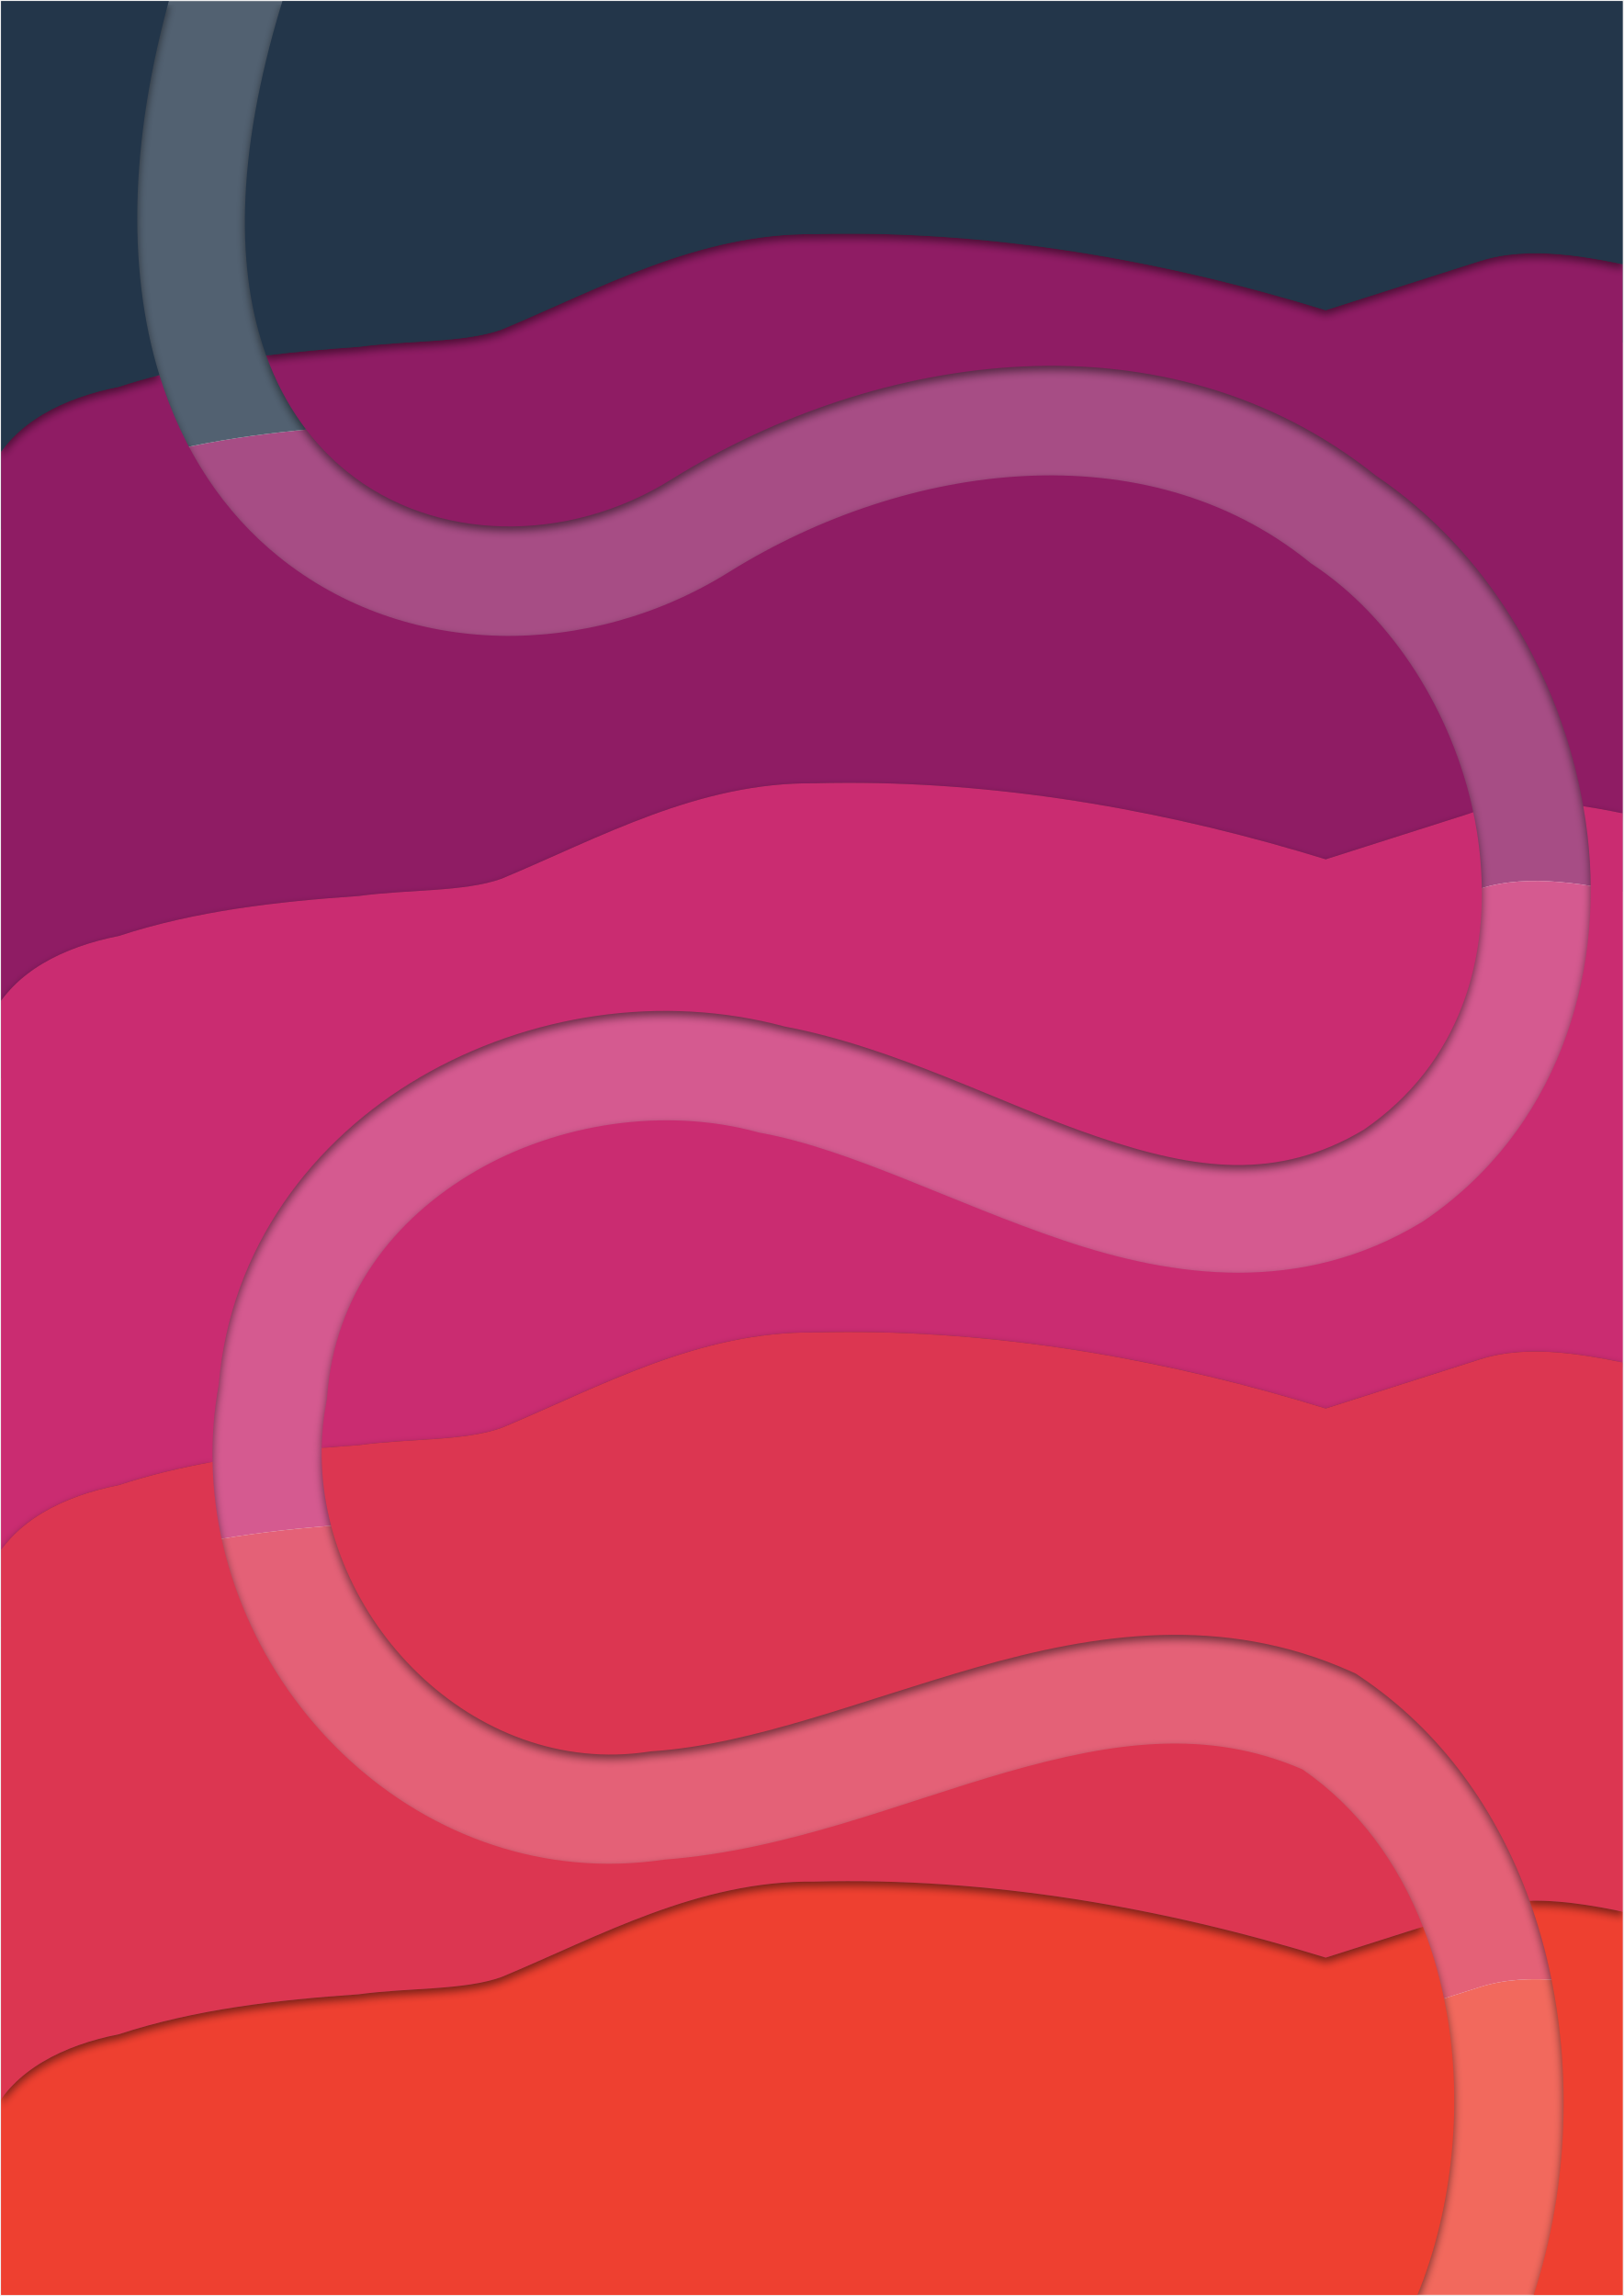
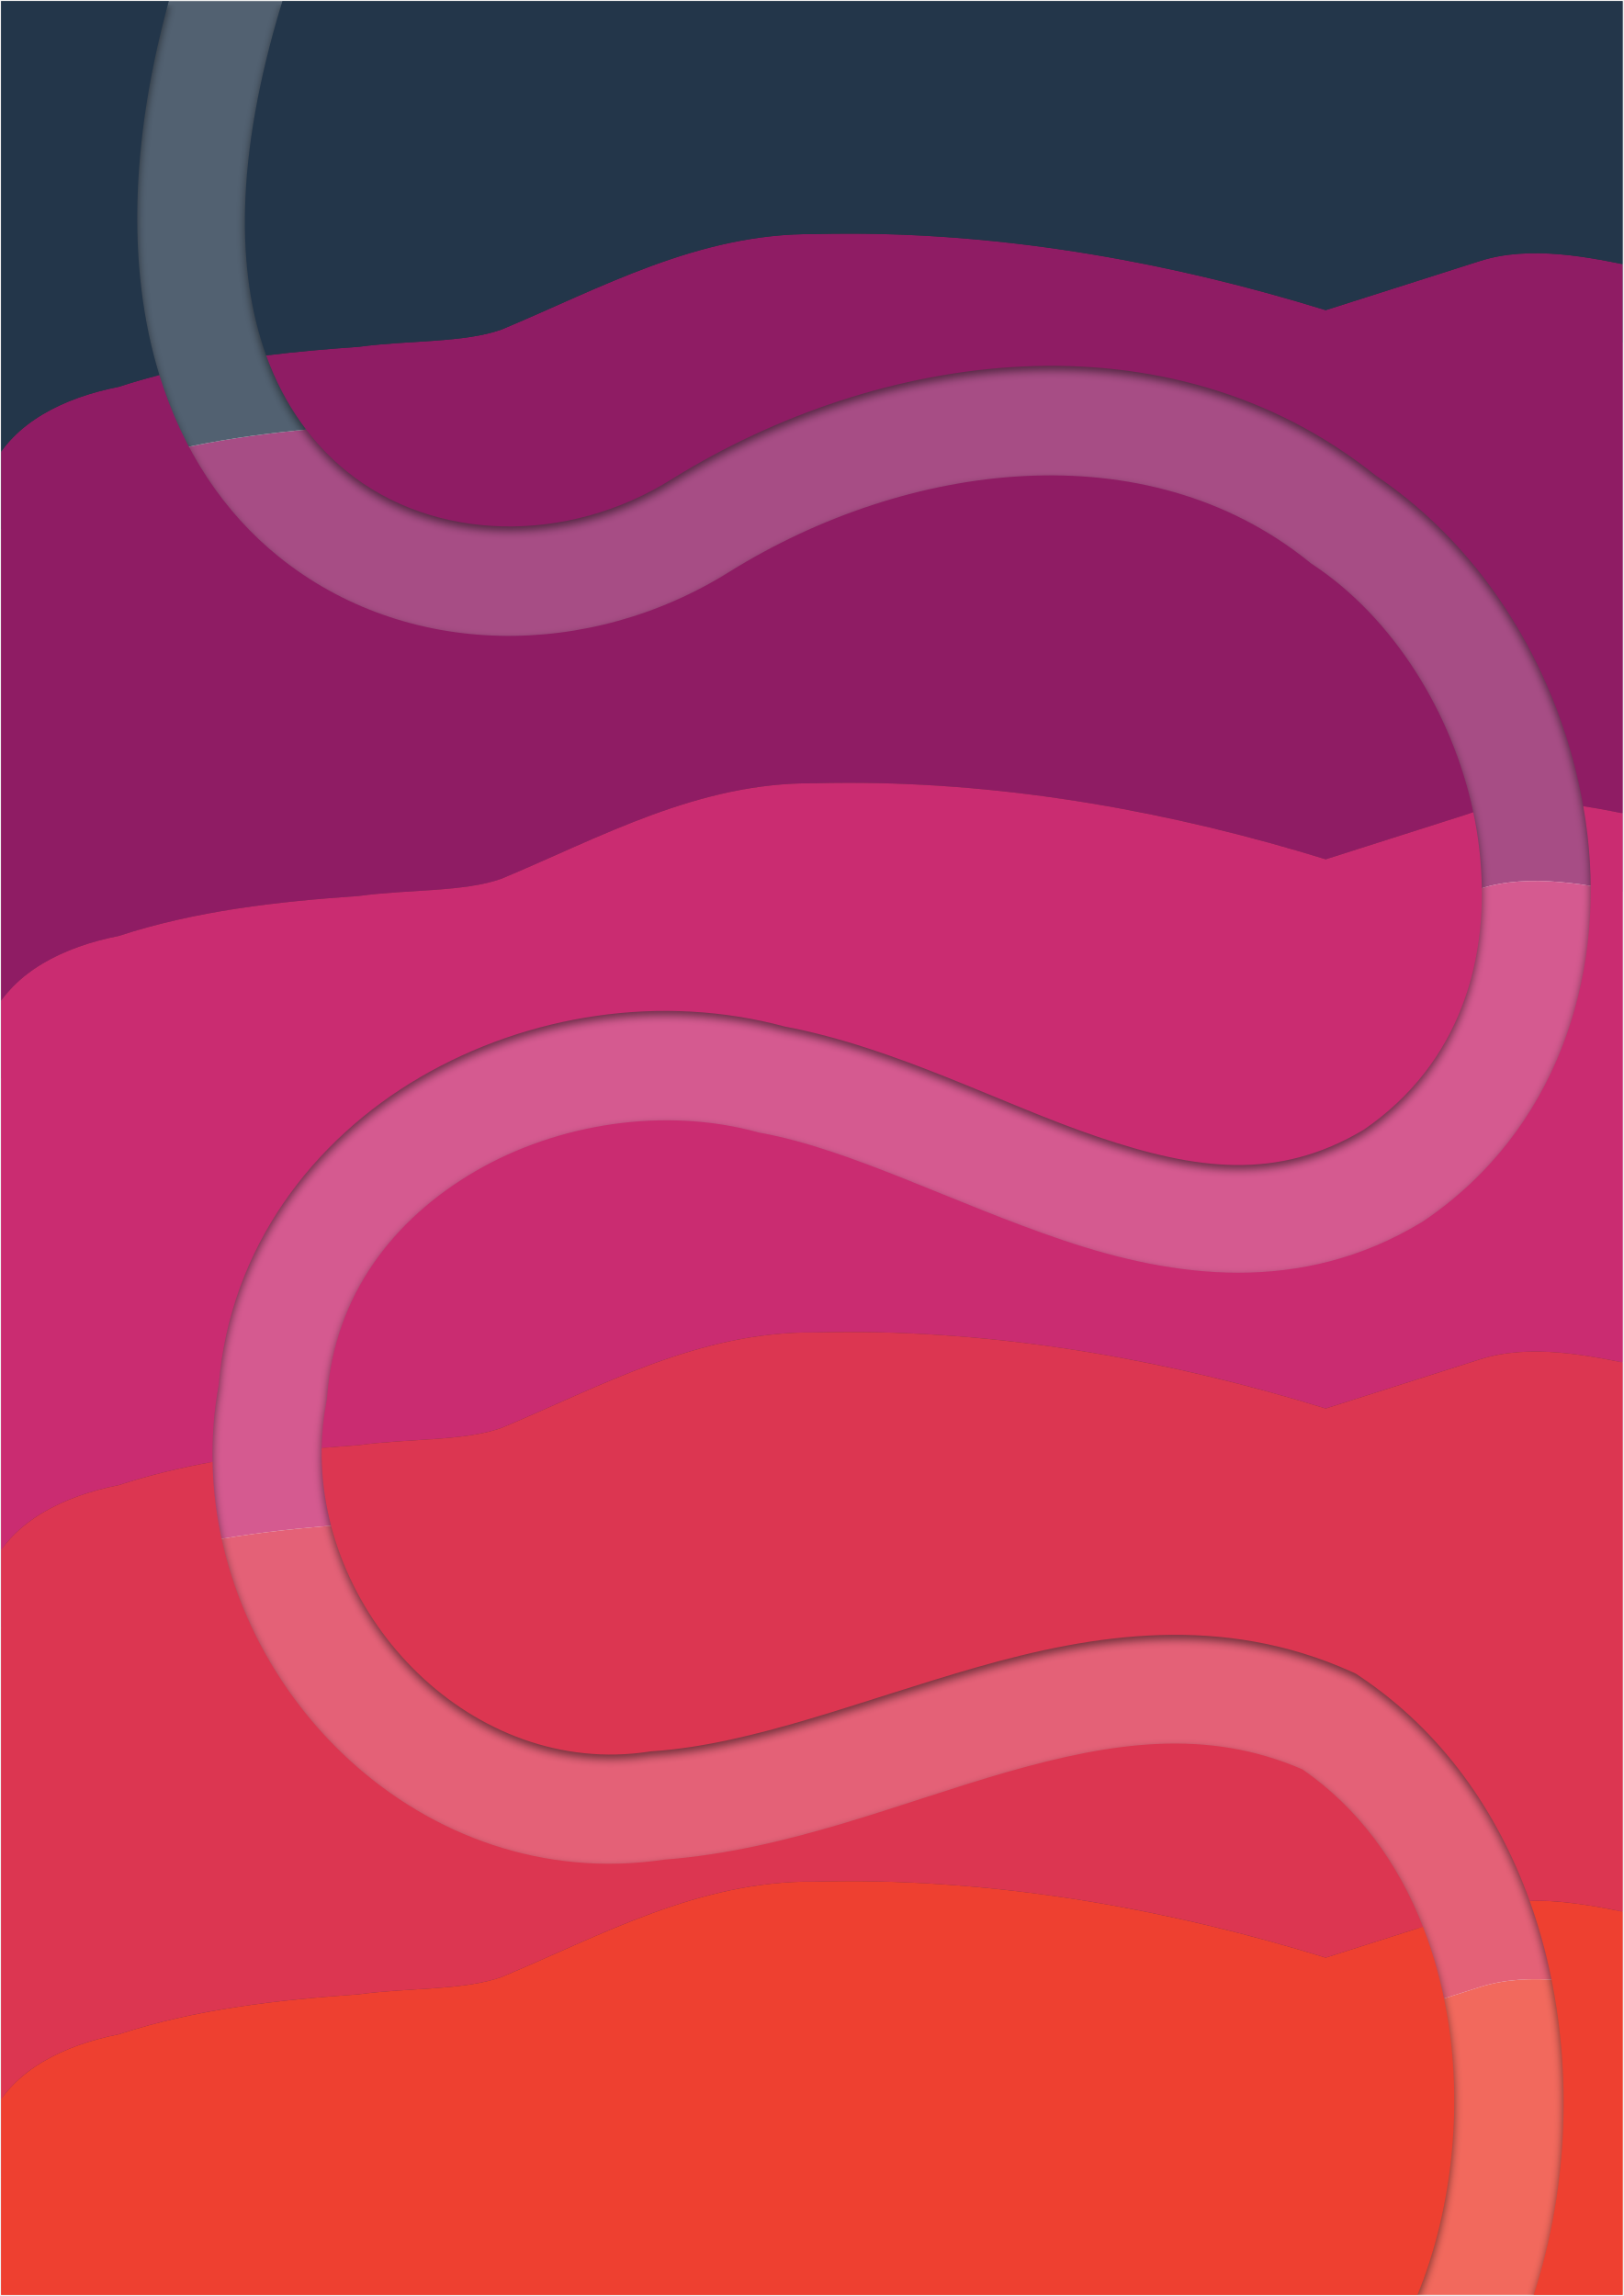
<svg xmlns="http://www.w3.org/2000/svg" width="744.094" height="1052.362" viewBox="0 0 744.094 1052.362" id="svg2" version="1.1">
  <defs id="defs4">
    <clipPath clipPathUnits="userSpaceOnUse" id="clipPath4149">
      <rect style="opacity:1;fill:none;fill-opacity:1;fill-rule:evenodd;stroke:#1026ab;stroke-width:4;stroke-linecap:round;stroke-linejoin:round;stroke-miterlimit:4;stroke-dasharray:none;stroke-opacity:1" id="rect4151" width="602.051" height="216.173" x="76.772" y="177.57" />
    </clipPath>
-     <filter style="color-interpolation-filters:sRGB" id="filter4614">
+     <filter style="color-interpolation-filters:sRGB;" id="filter4614">
      <feFlood flood-opacity="0.498" flood-color="rgb(0,0,0)" result="flood" id="feFlood4616" />
      <feComposite in="flood" in2="SourceGraphic" operator="in" result="composite1" id="feComposite4618" />
      <feGaussianBlur in="composite1" stdDeviation="2" result="blur" id="feGaussianBlur4620" />
      <feOffset dx="0" dy="2" result="offset" id="feOffset4622" />
      <feComposite in="SourceGraphic" in2="offset" operator="over" result="composite2" id="feComposite4624" />
    </filter>
    <clipPath clipPathUnits="userSpaceOnUse" id="clipPath4635">
      <rect style="opacity:1;fill:none;fill-opacity:0.784;fill-rule:evenodd;stroke:#ffffff;stroke-width:0.987;stroke-linecap:round;stroke-linejoin:miter;stroke-miterlimit:4;stroke-dasharray:none;stroke-opacity:1" id="rect4637" width="743.107" height="1051.375" x="0.494" y="0.494" />
    </clipPath>
    <clipPath clipPathUnits="userSpaceOnUse" id="clipPath4639">
      <rect style="opacity:1;fill:none;fill-opacity:0.784;fill-rule:evenodd;stroke:#ffffff;stroke-width:0.987;stroke-linecap:round;stroke-linejoin:miter;stroke-miterlimit:4;stroke-dasharray:none;stroke-opacity:1" id="rect4641" width="743.107" height="1051.375" x="0.494" y="16.494" />
    </clipPath>
-     <clipPath clipPathUnits="userSpaceOnUse" id="clipPath4706">
-       <rect style="opacity:1;fill:#f2695d;fill-opacity:0.154;fill-rule:evenodd;stroke:#ffffff;stroke-width:0.999;stroke-linecap:round;stroke-linejoin:miter;stroke-miterlimit:4;stroke-dasharray:none;stroke-opacity:1" id="rect4708" width="743.096" height="1051.363" x="0.499" y="0.499" />
+     <clipPath clipPathUnits="userSpaceOnUse" id="clipPath4855">
+       <rect style="opacity:1;fill:#f2695d;fill-opacity:0.308;fill-rule:evenodd;stroke:#ffffff;stroke-width:1.001;stroke-linecap:round;stroke-linejoin:miter;stroke-miterlimit:4;stroke-dasharray:none;stroke-opacity:1" id="rect4857" width="743.094" height="1051.361" x="0.501" y="0.501" />
    </clipPath>
-     <clipPath clipPathUnits="userSpaceOnUse" id="clipPath4710">
-       <rect style="opacity:1;fill:#f2695d;fill-opacity:0.154;fill-rule:evenodd;stroke:#ffffff;stroke-width:0.999;stroke-linecap:round;stroke-linejoin:miter;stroke-miterlimit:4;stroke-dasharray:none;stroke-opacity:1" id="rect4712" width="743.096" height="1051.363" x="0.499" y="0.499" />
+     <clipPath clipPathUnits="userSpaceOnUse" id="clipPath4859">
+       <rect style="opacity:1;fill:#f2695d;fill-opacity:0.308;fill-rule:evenodd;stroke:#ffffff;stroke-width:1.001;stroke-linecap:round;stroke-linejoin:miter;stroke-miterlimit:4;stroke-dasharray:none;stroke-opacity:1" id="rect4861" width="743.094" height="1051.361" x="0.501" y="0.501" />
    </clipPath>
  </defs>
-   <g id="layer1" transform="translate(0,-2.6171874e-6)">
-     <g id="g4699" clip-path="url(#clipPath4710)">
+   <g id="layer1">
+     <g id="g4818" clip-path="url(#clipPath4859)">
      <path id="path4397" style="fill:#f2695d;fill-opacity:1;stroke:none;stroke-width:1.117;stroke-opacity:1" d="m 607.531,933.274 70.802,-22.557 c 22.686,-7.228 49.846,-1.983 73.448,3.248 L 798,1137.862 l -845,0 43.418,-132.935 C 6.387,984.943 28.77,973.452 54.425,968.406 89.489,956.913 126.921,952.637 164.386,950.081 c 22.907,-3.107 48.219,-1.767 65.455,-7.917 45.268,-18.903 90.191,-44.259 143.404,-43.744 80.154,-2.076 159.794,11.847 234.286,34.853" />
      <path id="path4399" style="fill:#a74d85;fill-opacity:1;stroke:none;stroke-width:1.117;stroke-opacity:1" d="m 607.531,178.163 70.802,-22.557 c 22.686,-7.228 49.846,-1.983 73.448,3.248 l -2e-5,251.704 c -23.602,-5.231 -50.762,-10.476 -73.448,-3.248 l -70.802,22.557 m 2e-5,-251.704 C 533.039,155.156 453.4,141.234 373.245,143.31 c -53.212,-0.515 -98.136,24.84 -143.404,43.744 -17.236,6.15 -42.548,4.81 -65.455,7.917 -37.465,2.556 -74.897,6.832 -109.961,18.325 -25.655,5.046 -48.038,16.537 -58.007,36.521 l -1.87e-5,251.704 C 6.387,481.536 28.77,470.045 54.425,464.999 89.489,453.506 126.921,449.23 164.386,446.674 c 22.907,-3.107 48.219,-1.767 65.455,-7.917 45.268,-18.903 90.191,-44.259 143.404,-43.744 80.154,-2.076 159.794,11.847 234.286,34.853" />
      <path id="path4401" style="fill:#526171;fill-opacity:1;stroke:none;stroke-width:1.117;stroke-opacity:1" d="m 607.531,178.163 70.802,-22.557 c 22.686,-7.228 49.846,-1.983 73.448,3.248 l 86.345,-172.991 -888.126,0 46.418,263.954 C 6.387,229.832 28.77,218.341 54.425,213.295 89.49,201.802 126.921,197.527 164.386,194.97 c 22.907,-3.107 48.219,-1.767 65.455,-7.917 45.268,-18.903 90.191,-44.259 143.404,-43.744 80.154,-2.076 159.794,11.847 234.286,34.853" />
      <path id="path4403" style="fill:#d55a90;fill-opacity:1;stroke:none;stroke-width:1.117;stroke-opacity:1" d="m 607.531,681.57 70.802,-22.557 c 22.686,-7.228 49.846,-1.983 73.448,3.248 l 0,-251.704 c -23.602,-5.231 -50.762,-10.476 -73.448,-3.248 l -70.802,22.557 m 0,251.704 C 533.039,658.564 453.4,644.641 373.245,646.717 c -53.212,-0.515 -98.136,24.84 -143.404,43.744 -17.236,6.15 -42.548,4.81 -65.455,7.917 -37.465,2.556 -74.897,6.832 -109.961,18.325 -25.655,5.046 -48.038,16.537 -58.007,36.521 l 0,-251.704 C 6.387,481.536 28.77,470.045 54.425,464.999 89.489,453.506 126.921,449.23 164.386,446.674 c 22.907,-3.107 48.219,-1.767 65.455,-7.917 45.268,-18.903 90.191,-44.259 143.404,-43.744 80.154,-2.076 159.794,11.847 234.286,34.853" />
      <path id="path4405" style="fill:#e46177;fill-opacity:1;stroke:none;stroke-width:1.117;stroke-opacity:1" d="M 607.531,933.274 C 533.039,910.267 453.4,896.345 373.245,898.421 c -53.212,-0.515 -98.136,24.84 -143.404,43.744 -17.236,6.15 -42.548,4.81 -65.455,7.917 -37.465,2.556 -74.897,6.832 -109.961,18.325 -25.655,5.046 -48.038,16.537 -58.007,36.521 l 0,-251.704 C 6.387,733.24 28.77,721.749 54.425,716.703 89.489,705.209 126.921,700.934 164.386,698.378 c 22.907,-3.107 48.219,-1.767 65.455,-7.917 45.268,-18.903 90.191,-44.259 143.404,-43.744 80.154,-2.076 159.794,11.847 234.286,34.853 m 0,0 70.802,-22.557 c 22.686,-7.228 49.846,-1.983 73.448,3.248 l 0,251.704 c -23.602,-5.231 -50.762,-10.476 -73.448,-3.248 l -70.802,22.557" />
    </g>
-     <g id="g4692" clip-path="url(#clipPath4706)">
-       <path id="path4217" d="m 388.268,862.217 c -5.005,0.006 -10.012,0.073 -15.021,0.203 -53.212,-0.515 -98.136,24.841 -143.404,43.744 -17.236,6.15 -42.548,4.811 -65.455,7.918 -37.465,2.556 -74.897,6.831 -109.961,18.324 -25.655,5.046 -48.039,16.537 -58.008,36.521 L -47,1101.861 l 685.338,0 a 25.003,25.003 0 0 1 -0.719,-28.719 l 8.287,-12.83 c 18.49,-39.8 25.236,-90.738 17.201,-137.182 -2.41,-13.931 -6.087,-27.372 -11.037,-40.047 l -44.539,14.189 C 537.695,875.705 463.335,862.12 388.268,862.217 Z m 317.051,8.973 c -1.452,-0.022 -2.898,-0.012 -4.338,0.021 5.065,14.103 8.847,28.672 11.395,43.398 9.917,57.327 2.061,117.845 -21.744,168.215 l -0.707,1.494 -10.305,15.953 a 25.003,25.003 0 0 1 -1.09,1.59 l 119.471,0 -46.219,-223.896 c -14.751,-3.269 -30.893,-6.544 -46.463,-6.775 z" style="fill:#ee4030;fill-opacity:1;stroke:none;stroke-width:1.117;stroke-opacity:1;filter:url(#filter4614)" />
-       <path id="path4219" d="m 388.268,107.105 c -5.005,0.006 -10.012,0.075 -15.021,0.205 -53.212,-0.515 -98.136,24.839 -143.404,43.742 -17.236,6.15 -42.548,4.811 -65.455,7.918 -14.184,0.968 -28.364,2.184 -42.412,3.943 8.411,23.32 21.606,40.748 36.998,53.207 40.078,32.441 101.293,33.486 149.053,3.41 l 0.068,-0.043 0.066,-0.043 c 94.294,-58.54 226.473,-78.201 322.33,-1.461 51.126,34.431 84.614,91.437 95.082,151.553 8.945,1.302 17.804,3.157 26.209,5.02 l 0,-251.703 c -23.602,-5.231 -50.763,-10.476 -73.449,-3.248 l -70.801,22.557 C 537.695,120.594 463.335,107.009 388.268,107.105 Z M 73.041,171.906 c -6.268,1.599 -12.479,3.378 -18.615,5.389 -25.655,5.046 -48.039,16.537 -58.008,36.521 l 0,251.703 c 9.969,-19.984 32.353,-31.475 58.008,-36.521 35.064,-11.493 72.496,-15.768 109.961,-18.324 22.907,-3.107 48.219,-1.766 65.455,-7.916 45.268,-18.903 90.192,-44.259 143.404,-43.744 80.154,-2.076 159.793,11.847 234.285,34.854 l 67.633,-21.549 C 665.554,326.801 638.472,283.225 601.713,258.844 l -0.975,-0.646 -0.91,-0.736 c -74.792,-60.381 -184.281,-45.831 -265.295,4.465 -64.412,40.488 -148.482,40.441 -207.02,-6.941 -24.634,-19.94 -43.633,-47.869 -54.473,-83.078 z" style="fill:#8f1c64;fill-opacity:1;stroke:none;stroke-width:1.117;stroke-opacity:1;filter:url(#filter4614)" />
-       <path id="path4269" d="M -50,-50.139 -3.582,213.816 C 6.387,193.832 28.771,182.341 54.426,177.295 60.562,175.284 66.773,173.505 73.041,171.906 58.105,123.39 58.664,61.05 81.348,-13.271 a 25.003,25.003 0 0 1 23.543,-18.039 25.003,25.003 0 0 1 24.279,32.633 C 107.31,72.947 108.486,125.515 121.975,162.914 c 14.048,-1.759 28.228,-2.976 42.412,-3.943 22.907,-3.107 48.219,-1.768 65.455,-7.918 45.268,-18.903 90.192,-44.257 143.404,-43.742 80.154,-2.076 159.793,11.845 234.285,34.852 l 70.801,-22.557 c 22.686,-7.228 49.847,-1.983 73.449,3.248 l 86.346,-172.992 -888.127,0 z" style="fill:#23364a;fill-opacity:1;stroke:none;stroke-width:1.117;stroke-opacity:1;filter:url(#filter4614)" />
-       <path id="path4273" d="m 388.268,358.811 c -5.005,0.006 -10.012,0.073 -15.021,0.203 -53.212,-0.515 -98.136,24.841 -143.404,43.744 -17.236,6.15 -42.548,4.81 -65.455,7.916 -37.465,2.556 -74.897,6.831 -109.961,18.324 -25.655,5.046 -48.039,16.537 -58.008,36.521 l 0,251.705 c 9.969,-19.984 32.353,-31.475 58.008,-36.521 13.997,-4.588 28.374,-8.011 42.977,-10.648 -0.225,-11.717 0.673,-23.583 2.844,-35.467 5.221,-62.793 43.238,-112.281 92.393,-140.924 49.403,-28.788 110.502,-38.334 166.898,-23.172 51.781,9.838 99.345,35.656 143.783,50.648 44.659,15.066 82.123,20.31 121.697,-3.359 43.715,-29.98 58.782,-78.169 52.838,-129.146 -0.635,-5.448 -1.547,-10.895 -2.691,-16.316 l -67.633,21.549 C 537.695,372.299 463.335,358.714 388.268,358.811 Z m 337.305,10.727 c 0.77,4.422 1.429,8.859 1.947,13.307 7.623,65.374 -14.027,135.336 -74.926,176.68 l -0.539,0.365 -0.561,0.34 c -55.457,33.557 -113.67,25.321 -164.156,8.289 -50.486,-17.032 -97.339,-41.662 -138.361,-49.188 l -1.029,-0.189 -1.012,-0.273 c -42.343,-11.5 -91.191,-4.106 -129.123,17.998 -37.932,22.104 -64.454,57.096 -67.867,102.934 l -0.105,1.42 -0.268,1.4 c -1.338,7.024 -2.037,14.063 -2.166,21.062 5.655,-0.484 11.316,-0.918 16.98,-1.305 22.907,-3.107 48.219,-1.766 65.455,-7.916 45.268,-18.903 90.192,-44.259 143.404,-43.744 80.154,-2.076 159.793,11.847 234.285,34.854 l 70.801,-22.557 c 22.686,-7.228 49.847,-1.983 73.449,3.248 l 0,-251.705 c -8.405,-1.863 -17.264,-3.717 -26.209,-5.02 z" style="fill:#ca2c71;fill-opacity:1;stroke:none;stroke-width:1.117;stroke-opacity:1;filter:url(#filter4614)" />
-       <path id="path4275" d="m 388.268,610.514 c -5.005,0.006 -10.012,0.073 -15.021,0.203 -53.212,-0.515 -98.136,24.841 -143.404,43.744 -17.236,6.15 -42.548,4.809 -65.455,7.916 -5.664,0.386 -11.326,0.821 -16.98,1.305 -1.441,78.206 69.709,151.319 149.918,139.189 l 1.004,-0.15 1.014,-0.07 c 45.842,-3.162 95.533,-23.42 148.639,-38.572 53.106,-15.152 111.968,-24.61 171.369,2.139 l 1.895,0.854 1.729,1.154 c 37.898,25.32 63.355,62.191 78.008,102.986 16.887,-0.396 34.674,3.18 50.801,6.754 l 0,-251.703 c -23.602,-5.231 -50.763,-10.476 -73.449,-3.248 l -70.801,22.557 C 537.695,624.002 463.335,610.417 388.268,610.514 Z M 97.402,670.055 c -14.603,2.637 -28.98,6.061 -42.977,10.648 -25.655,5.046 -48.039,16.537 -58.008,36.521 l 0,251.703 c 9.969,-19.984 32.353,-31.475 58.008,-36.521 35.064,-11.493 72.496,-15.768 109.961,-18.324 22.907,-3.107 48.219,-1.768 65.455,-7.918 45.268,-18.903 90.192,-44.259 143.404,-43.744 80.154,-2.076 159.793,11.847 234.285,34.854 l 44.539,-14.189 C 640.622,853.768 622.328,828.567 596.895,811.012 553.227,792.084 510.182,798.325 461.699,812.158 413.002,826.052 361.095,848.069 304.502,852.346 194.209,868.83 99.431,775.528 97.402,670.055 Z" style="fill:#dc3651;fill-opacity:1;stroke:none;stroke-width:1.117;stroke-opacity:1;filter:url(#filter4614)" />
+     <g id="g4451" style="filter:url(#filter4614)" clip-path="url(#clipPath4855)">
+       <path id="path4217" d="m 388.268,862.217 c -5.005,0.006 -10.012,0.073 -15.021,0.203 -53.212,-0.515 -98.136,24.841 -143.404,43.744 -17.236,6.15 -42.548,4.811 -65.455,7.918 -37.465,2.556 -74.897,6.831 -109.961,18.324 -25.655,5.046 -48.039,16.537 -58.008,36.521 L -47,1101.861 l 685.338,0 a 25.003,25.003 0 0 1 -0.719,-28.719 l 8.287,-12.83 c 18.49,-39.8 25.236,-90.738 17.201,-137.182 -2.41,-13.931 -6.087,-27.372 -11.037,-40.047 l -44.539,14.189 C 537.695,875.705 463.335,862.12 388.268,862.217 Z m 317.051,8.973 c -1.452,-0.022 -2.898,-0.012 -4.338,0.021 5.065,14.103 8.847,28.672 11.395,43.398 9.917,57.327 2.061,117.845 -21.744,168.215 l -0.707,1.494 -10.305,15.953 a 25.003,25.003 0 0 1 -1.09,1.59 l 119.471,0 -46.219,-223.896 c -14.751,-3.269 -30.893,-6.544 -46.463,-6.775 z" style="fill:#ee4030;fill-opacity:1;stroke:none;stroke-width:1.117;stroke-opacity:1" />
+       <path id="path4219" d="m 388.268,107.105 c -5.005,0.006 -10.012,0.075 -15.021,0.205 -53.212,-0.515 -98.136,24.839 -143.404,43.742 -17.236,6.15 -42.548,4.811 -65.455,7.918 -14.184,0.968 -28.364,2.184 -42.412,3.943 8.411,23.32 21.606,40.748 36.998,53.207 40.078,32.441 101.293,33.486 149.053,3.41 l 0.068,-0.043 0.066,-0.043 c 94.294,-58.54 226.473,-78.201 322.33,-1.461 51.126,34.431 84.614,91.437 95.082,151.553 8.945,1.302 17.804,3.157 26.209,5.02 l 0,-251.703 c -23.602,-5.231 -50.763,-10.476 -73.449,-3.248 l -70.801,22.557 C 537.695,120.594 463.335,107.009 388.268,107.105 Z M 73.041,171.906 c -6.268,1.599 -12.479,3.378 -18.615,5.389 -25.655,5.046 -48.039,16.537 -58.008,36.521 l 0,251.703 c 9.969,-19.984 32.353,-31.475 58.008,-36.521 35.064,-11.493 72.496,-15.768 109.961,-18.324 22.907,-3.107 48.219,-1.766 65.455,-7.916 45.268,-18.903 90.192,-44.259 143.404,-43.744 80.154,-2.076 159.793,11.847 234.285,34.854 l 67.633,-21.549 C 665.554,326.801 638.472,283.225 601.713,258.844 l -0.975,-0.646 -0.91,-0.736 c -74.792,-60.381 -184.281,-45.831 -265.295,4.465 -64.412,40.488 -148.482,40.441 -207.02,-6.941 -24.634,-19.94 -43.633,-47.869 -54.473,-83.078 z" style="fill:#8f1c64;fill-opacity:1;stroke:none;stroke-width:1.117;stroke-opacity:1" />
+       <path id="path4269" d="M -50,-50.139 -3.582,213.816 C 6.387,193.832 28.771,182.341 54.426,177.295 60.562,175.284 66.773,173.505 73.041,171.906 58.105,123.39 58.664,61.05 81.348,-13.271 a 25.003,25.003 0 0 1 23.543,-18.039 25.003,25.003 0 0 1 24.279,32.633 C 107.31,72.947 108.486,125.515 121.975,162.914 c 14.048,-1.759 28.228,-2.976 42.412,-3.943 22.907,-3.107 48.219,-1.768 65.455,-7.918 45.268,-18.903 90.192,-44.257 143.404,-43.742 80.154,-2.076 159.793,11.845 234.285,34.852 l 70.801,-22.557 c 22.686,-7.228 49.847,-1.983 73.449,3.248 l 86.346,-172.992 -888.127,0 z" style="fill:#23364a;fill-opacity:1;stroke:none;stroke-width:1.117;stroke-opacity:1" />
+       <path id="path4273" d="m 388.268,358.811 c -5.005,0.006 -10.012,0.073 -15.021,0.203 -53.212,-0.515 -98.136,24.841 -143.404,43.744 -17.236,6.15 -42.548,4.81 -65.455,7.916 -37.465,2.556 -74.897,6.831 -109.961,18.324 -25.655,5.046 -48.039,16.537 -58.008,36.521 l 0,251.705 c 9.969,-19.984 32.353,-31.475 58.008,-36.521 13.997,-4.588 28.374,-8.011 42.977,-10.648 -0.225,-11.717 0.673,-23.583 2.844,-35.467 5.221,-62.793 43.238,-112.281 92.393,-140.924 49.403,-28.788 110.502,-38.334 166.898,-23.172 51.781,9.838 99.345,35.656 143.783,50.648 44.659,15.066 82.123,20.31 121.697,-3.359 43.715,-29.98 58.782,-78.169 52.838,-129.146 -0.635,-5.448 -1.547,-10.895 -2.691,-16.316 l -67.633,21.549 C 537.695,372.299 463.335,358.714 388.268,358.811 Z m 337.305,10.727 c 0.77,4.422 1.429,8.859 1.947,13.307 7.623,65.374 -14.027,135.336 -74.926,176.68 l -0.539,0.365 -0.561,0.34 c -55.457,33.557 -113.67,25.321 -164.156,8.289 -50.486,-17.032 -97.339,-41.662 -138.361,-49.188 l -1.029,-0.189 -1.012,-0.273 c -42.343,-11.5 -91.191,-4.106 -129.123,17.998 -37.932,22.104 -64.454,57.096 -67.867,102.934 l -0.105,1.42 -0.268,1.4 c -1.338,7.024 -2.037,14.063 -2.166,21.062 5.655,-0.484 11.316,-0.918 16.98,-1.305 22.907,-3.107 48.219,-1.766 65.455,-7.916 45.268,-18.903 90.192,-44.259 143.404,-43.744 80.154,-2.076 159.793,11.847 234.285,34.854 l 70.801,-22.557 c 22.686,-7.228 49.847,-1.983 73.449,3.248 l 0,-251.705 c -8.405,-1.863 -17.264,-3.717 -26.209,-5.02 z" style="fill:#ca2c71;fill-opacity:1;stroke:none;stroke-width:1.117;stroke-opacity:1" />
+       <path id="path4275" d="m 388.268,610.514 c -5.005,0.006 -10.012,0.073 -15.021,0.203 -53.212,-0.515 -98.136,24.841 -143.404,43.744 -17.236,6.15 -42.548,4.809 -65.455,7.916 -5.664,0.386 -11.326,0.821 -16.98,1.305 -1.441,78.206 69.709,151.319 149.918,139.189 l 1.004,-0.15 1.014,-0.07 c 45.842,-3.162 95.533,-23.42 148.639,-38.572 53.106,-15.152 111.968,-24.61 171.369,2.139 l 1.895,0.854 1.729,1.154 c 37.898,25.32 63.355,62.191 78.008,102.986 16.887,-0.396 34.674,3.18 50.801,6.754 l 0,-251.703 c -23.602,-5.231 -50.763,-10.476 -73.449,-3.248 l -70.801,22.557 C 537.695,624.002 463.335,610.417 388.268,610.514 Z M 97.402,670.055 c -14.603,2.637 -28.98,6.061 -42.977,10.648 -25.655,5.046 -48.039,16.537 -58.008,36.521 l 0,251.703 c 9.969,-19.984 32.353,-31.475 58.008,-36.521 35.064,-11.493 72.496,-15.768 109.961,-18.324 22.907,-3.107 48.219,-1.768 65.455,-7.918 45.268,-18.903 90.192,-44.259 143.404,-43.744 80.154,-2.076 159.793,11.847 234.285,34.854 l 44.539,-14.189 C 640.622,853.768 622.328,828.567 596.895,811.012 553.227,792.084 510.182,798.325 461.699,812.158 413.002,826.052 361.095,848.069 304.502,852.346 194.209,868.83 99.431,775.528 97.402,670.055 Z" style="fill:#dc3651;fill-opacity:1;stroke:none;stroke-width:1.117;stroke-opacity:1" />
    </g>
-     <path style="color:#000000;font-style:normal;font-variant:normal;font-weight:normal;font-stretch:normal;font-size:medium;line-height:normal;font-family:sans-serif;text-indent:0;text-align:start;text-decoration:none;text-decoration-line:none;text-decoration-style:solid;text-decoration-color:#000000;letter-spacing:normal;word-spacing:normal;text-transform:none;direction:ltr;block-progression:tb;writing-mode:lr-tb;baseline-shift:baseline;text-anchor:start;white-space:normal;clip-rule:nonzero;display:none;overflow:visible;visibility:visible;opacity:1;isolation:auto;mix-blend-mode:normal;color-interpolation:sRGB;color-interpolation-filters:linearRGB;solid-color:#000000;solid-opacity:1;fill:#ffffff;fill-opacity:1;fill-rule:evenodd;stroke:none;stroke-width:50;stroke-linecap:round;stroke-linejoin:miter;stroke-miterlimit:4;stroke-dasharray:none;stroke-dashoffset:0;stroke-opacity:1;color-rendering:auto;image-rendering:auto;shape-rendering:auto;text-rendering:auto;enable-background:accumulate" d="M 104.891,-31.311 A 25.003,25.003 0 0 0 81.348,-13.271 C 42.203,114.986 68.935,207.568 127.514,254.984 c 58.579,47.416 142.727,47.43 207.156,6.855 l -0.137,0.086 c 81.014,-50.296 190.502,-64.846 265.295,-4.465 l 0.91,0.736 0.975,0.646 c 41.138,27.285 70.175,78.609 76.143,129.791 5.944,50.978 -9.123,99.166 -52.838,129.146 -39.575,23.67 -77.039,18.426 -121.697,3.359 -44.438,-14.992 -92.002,-40.811 -143.783,-50.648 -56.397,-15.163 -117.495,-5.616 -166.898,23.172 -49.155,28.643 -87.172,78.131 -92.393,140.924 -21.708,118.857 81.709,236.073 204.256,217.758 56.593,-4.277 108.501,-26.293 157.197,-40.188 48.482,-13.833 91.528,-20.074 135.195,-1.146 36.43,25.146 58.229,65.968 66.213,112.119 8.034,46.444 1.289,97.382 -17.201,137.182 l -8.287,12.83 a 25.003,25.003 0 1 0 42,27.129 l 10.305,-15.953 0.707,-1.494 C 714.436,1032.454 722.292,971.936 712.375,914.609 702.458,857.283 673.971,802.298 622.973,768.225 l -1.729,-1.154 -1.895,-0.854 C 559.948,739.468 501.087,748.926 447.98,764.078 394.874,779.23 345.184,799.489 299.342,802.65 l -1.014,0.07 -1.004,0.15 C 209.936,816.086 133.288,728.118 149.572,642.619 l 0.268,-1.4 0.105,-1.42 c 3.413,-45.837 29.935,-80.83 67.867,-102.934 37.932,-22.104 86.78,-29.498 129.123,-17.998 l 1.012,0.273 1.029,0.189 c 41.022,7.526 87.875,32.155 138.361,49.188 50.486,17.032 108.699,25.267 164.156,-8.289 l 0.561,-0.34 0.539,-0.365 c 60.899,-41.343 82.548,-111.306 74.926,-176.68 -7.569,-64.916 -42.143,-127.896 -97.029,-164.859 -95.857,-76.74 -228.036,-57.079 -322.33,1.461 l -0.066,0.043 -0.068,0.043 C 260.266,249.608 199.05,248.562 158.973,216.121 118.895,183.68 93.679,117.609 129.17,1.322 a 25.003,25.003 0 0 0 -24.279,-32.633 z" id="path4417" />
+     <path style="color:#000000;font-style:normal;font-variant:normal;font-weight:normal;font-stretch:normal;font-size:medium;line-height:normal;font-family:sans-serif;text-indent:0;text-align:start;text-decoration:none;text-decoration-line:none;text-decoration-style:solid;text-decoration-color:#000000;letter-spacing:normal;word-spacing:normal;text-transform:none;direction:ltr;block-progression:tb;writing-mode:lr-tb;baseline-shift:baseline;text-anchor:start;white-space:normal;clip-rule:nonzero;display:none;overflow:visible;visibility:visible;opacity:1;isolation:auto;mix-blend-mode:normal;color-interpolation:sRGB;color-interpolation-filters:linearRGB;solid-color:#000000;solid-opacity:1;fill:#ffffff;fill-opacity:1;fill-rule:evenodd;stroke:none;stroke-width:50;stroke-linecap:round;stroke-linejoin:miter;stroke-miterlimit:4;stroke-dasharray:none;stroke-dashoffset:0;stroke-opacity:1;color-rendering:auto;image-rendering:auto;shape-rendering:auto;text-rendering:auto;enable-background:accumulate" d="M 104.891,-31.311 A 25.003,25.003 0 0 0 81.348,-13.271 C 42.203,114.986 68.935,207.568 127.514,254.984 c 58.579,47.416 142.727,47.43 207.156,6.855 l -0.137,0.086 c 81.014,-50.296 190.502,-64.846 265.295,-4.465 l 0.91,0.736 0.975,0.646 c 41.138,27.285 70.175,78.609 76.143,129.791 5.944,50.978 -9.123,99.166 -52.838,129.146 -39.575,23.67 -77.039,18.426 -121.697,3.359 -44.438,-14.992 -92.002,-40.811 -143.783,-50.648 -56.397,-15.163 -117.495,-5.616 -166.898,23.172 -49.155,28.643 -87.172,78.131 -92.393,140.924 -21.708,118.857 81.709,236.073 204.256,217.758 56.593,-4.277 108.501,-26.293 157.197,-40.188 48.482,-13.833 91.528,-20.074 135.195,-1.146 36.43,25.146 58.229,65.968 66.213,112.119 8.034,46.444 1.289,97.382 -17.201,137.182 l -8.287,12.83 a 25.003,25.003 0 1 0 42,27.129 l 10.305,-15.953 0.707,-1.494 C 714.436,1032.454 722.292,971.936 712.375,914.609 702.458,857.283 673.971,802.298 622.973,768.225 l -1.729,-1.154 -1.895,-0.854 C 559.948,739.468 501.087,748.926 447.98,764.078 394.874,779.23 345.184,799.489 299.342,802.65 l -1.014,0.07 -1.004,0.15 C 209.936,816.086 133.288,728.118 149.572,642.619 l 0.268,-1.4 0.105,-1.42 c 3.413,-45.837 29.935,-80.83 67.867,-102.934 37.932,-22.104 86.78,-29.498 129.123,-17.998 l 1.012,0.273 1.029,0.189 c 41.022,7.526 87.875,32.155 138.361,49.188 50.486,17.032 108.699,25.267 164.156,-8.289 l 0.561,-0.34 0.539,-0.365 c 60.899,-41.343 82.548,-111.306 74.926,-176.68 -7.569,-64.916 -42.143,-127.896 -97.029,-164.859 -95.857,-76.74 -228.036,-57.079 -322.33,1.461 l -0.066,0.043 -0.068,0.043 C 260.266,249.608 199.05,248.562 158.973,216.121 118.895,183.68 93.679,117.609 129.17,1.322 a 25.003,25.003 0 0 0 -24.279,-32.633 z" id="path4384" />
  </g>
</svg>
